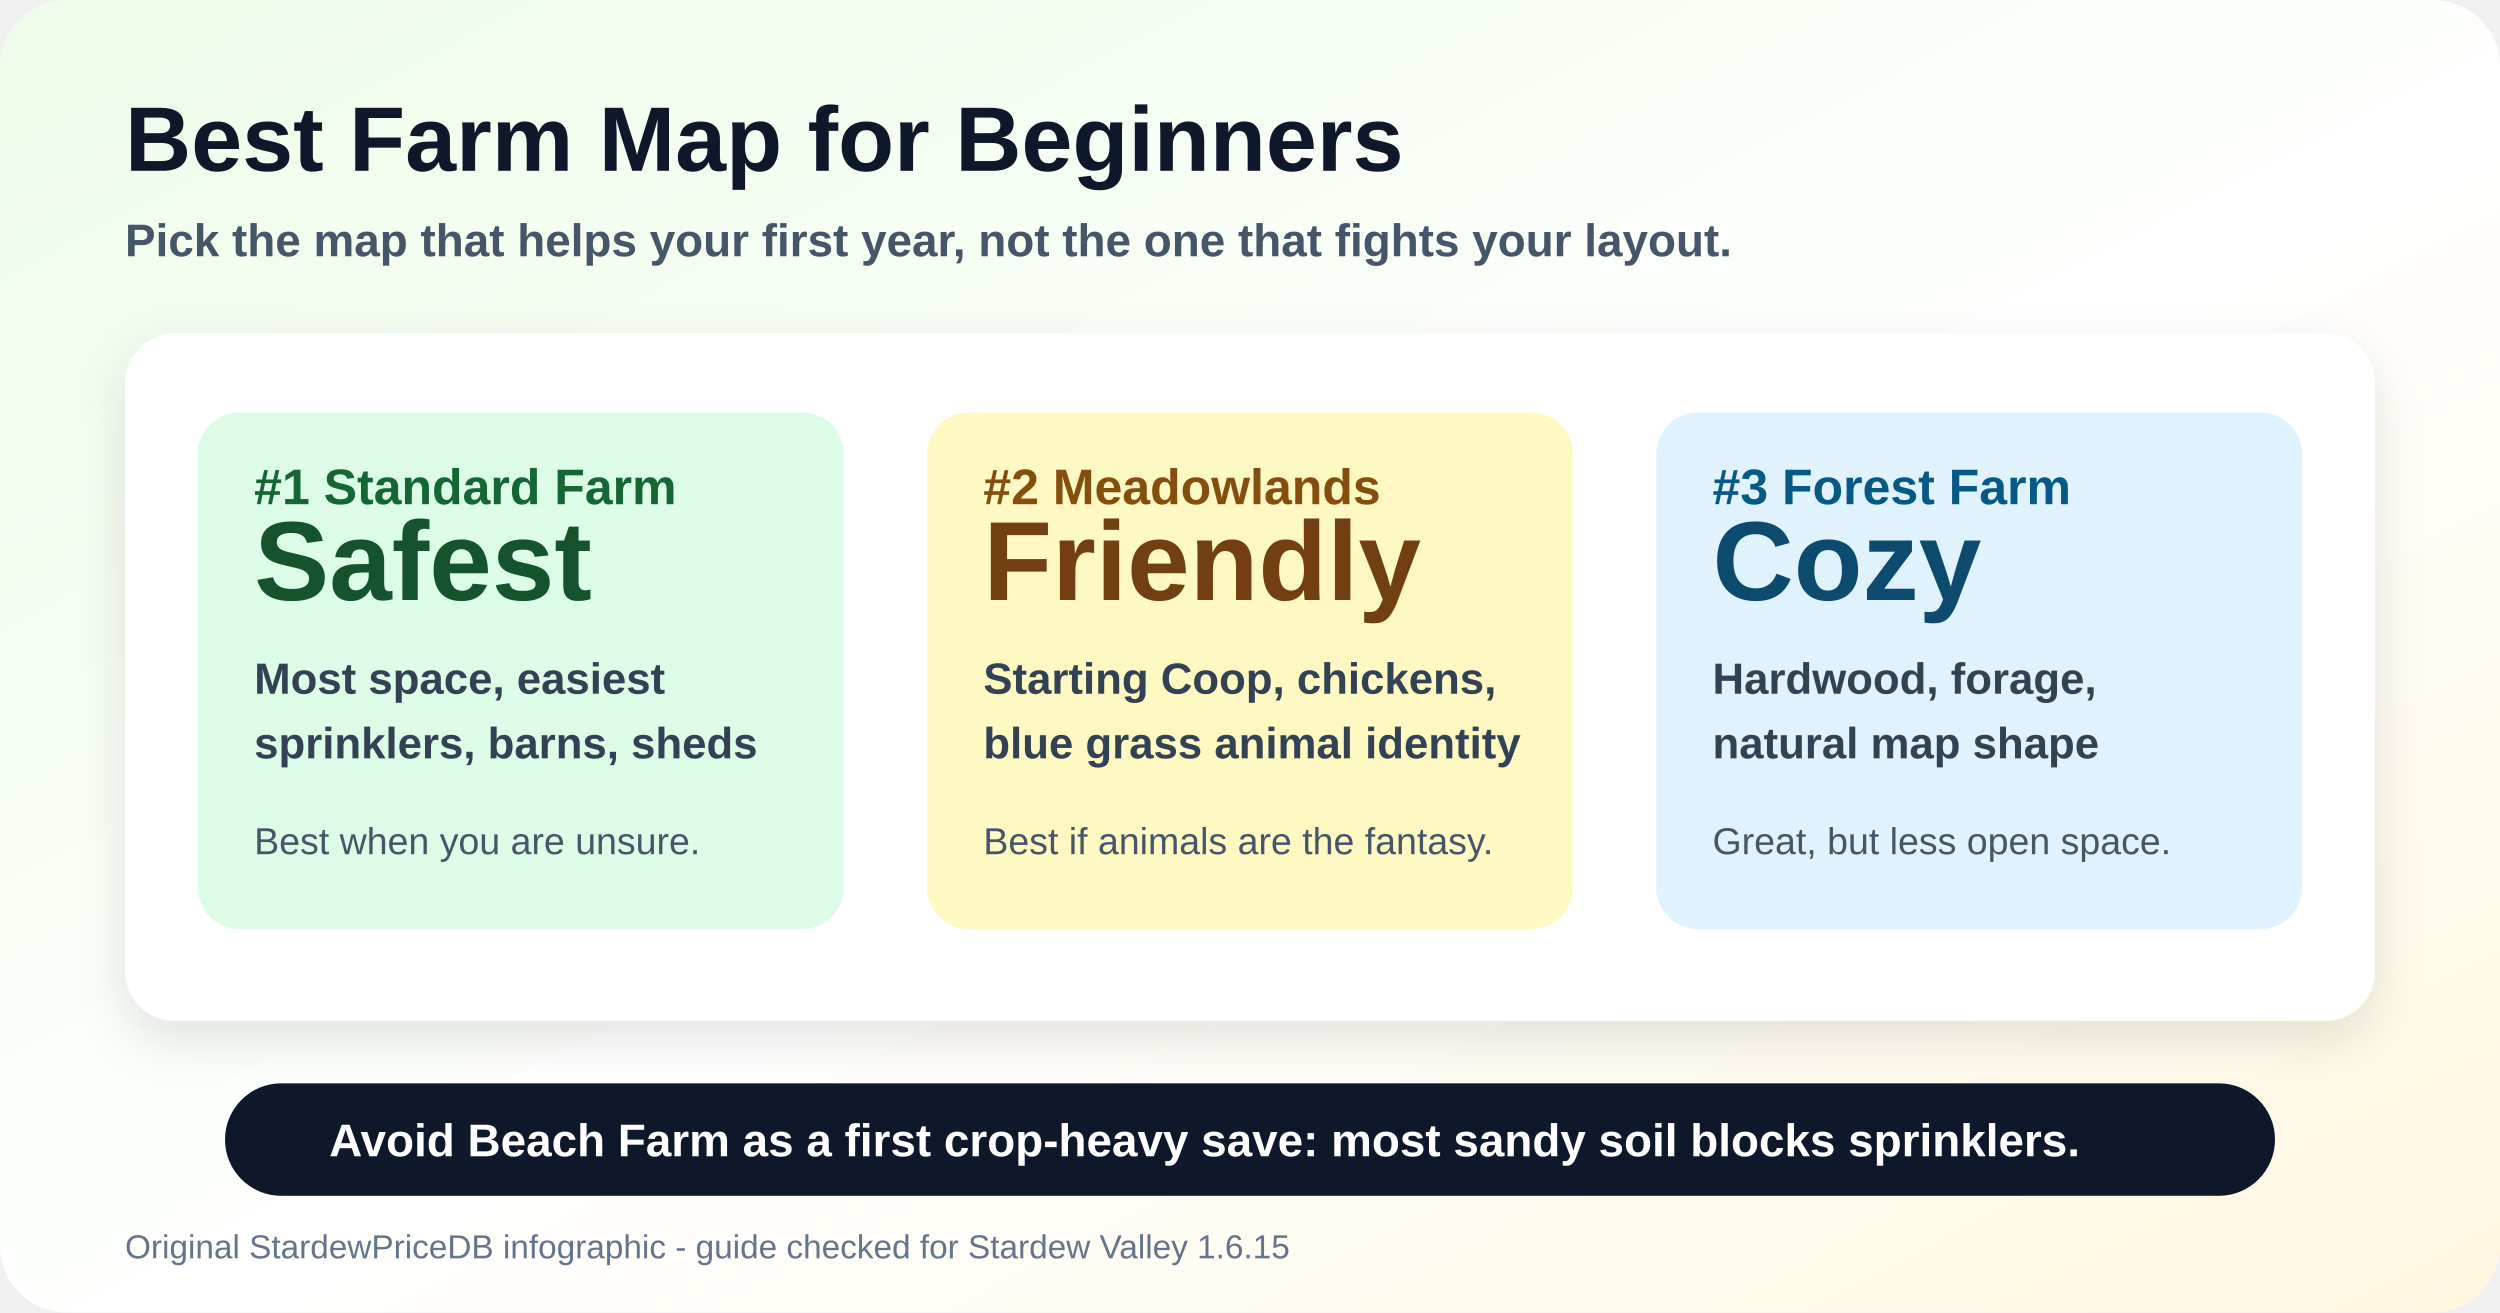
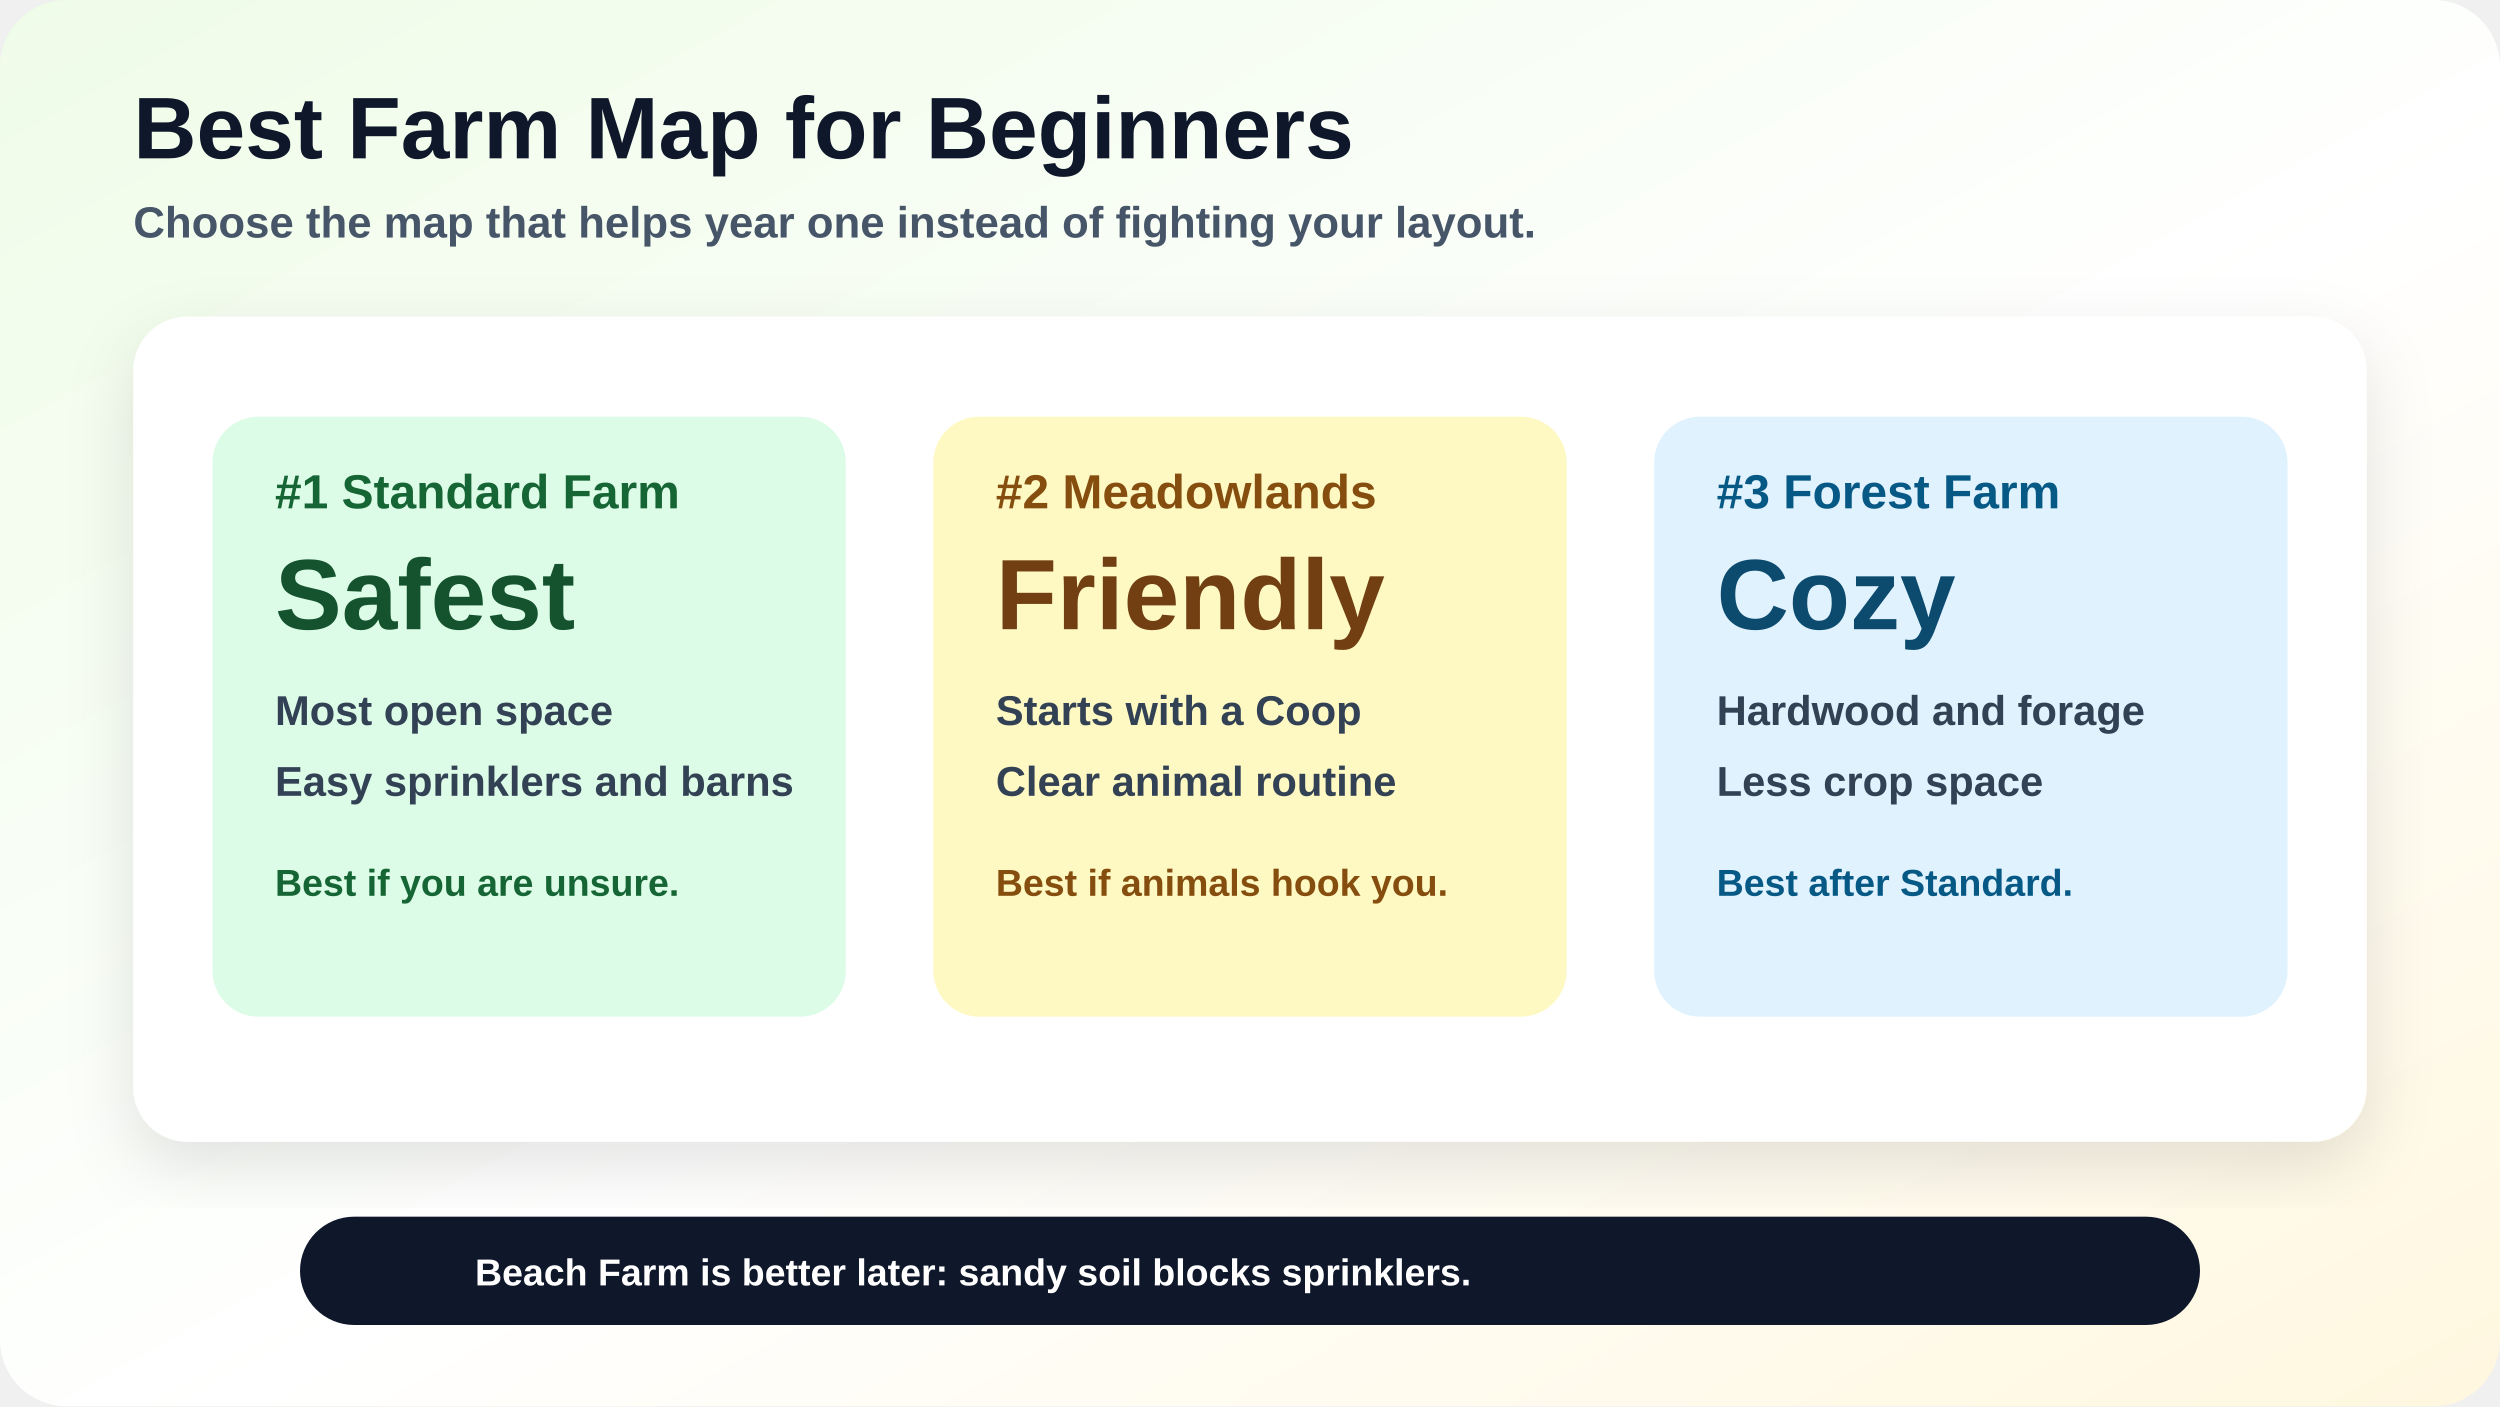
- <svg xmlns="http://www.w3.org/2000/svg" width="1200" height="630" viewBox="0 0 1200 630" role="img" aria-labelledby="title desc">
+ <svg xmlns="http://www.w3.org/2000/svg" width="1200" height="675" viewBox="0 0 1200 675" role="img" aria-labelledby="title desc">
  <defs>
    <linearGradient id="bg" x1="0" y1="0" x2="1" y2="1">
-       <stop offset="0" stop-color="#eefce8" />
+       <stop offset="0" stop-color="#effce8" />
      <stop offset="0.55" stop-color="#ffffff" />
      <stop offset="1" stop-color="#fff7df" />
    </linearGradient>
-     <filter id="shadow" x="-10%" y="-10%" width="120%" height="120%">
-       <feDropShadow dx="0" dy="9" stdDeviation="12" flood-color="#0f172a" flood-opacity="0.11" />
+     <filter id="shadow" x="-8%" y="-8%" width="116%" height="116%">
+       <feDropShadow dx="0" dy="12" stdDeviation="16" flood-color="#0f172a" flood-opacity="0.11" />
    </filter>
  </defs>
-   <rect width="1200" height="630" rx="32" fill="url(#bg)" />
-   <text x="60" y="82" fill="#0f172a" font-family="Arial, Helvetica, sans-serif" font-size="44" font-weight="900">Best Farm Map for Beginners</text>
-   <text x="60" y="123" fill="#475569" font-family="Arial, Helvetica, sans-serif" font-size="22" font-weight="700">Pick the map that helps your first year, not the one that fights your layout.</text>
-   <rect x="60" y="160" width="1080" height="330" rx="24" fill="#ffffff" filter="url(#shadow)" />
+   <rect width="1200" height="675" rx="32" fill="url(#bg)" />
  <g font-family="Arial, Helvetica, sans-serif">
-     <rect x="95" y="198" width="310" height="248" rx="20" fill="#dcfce7" />
-     <text x="122" y="242" fill="#166534" font-size="24" font-weight="900">#1 Standard Farm</text>
-     <text x="122" y="288" fill="#14532d" font-size="54" font-weight="900">Safest</text>
-     <text x="122" y="333" fill="#334155" font-size="21" font-weight="700">Most space, easiest</text>
-     <text x="122" y="364" fill="#334155" font-size="21" font-weight="700">sprinklers, barns, sheds</text>
-     <text x="122" y="410" fill="#475569" font-size="18">Best when you are unsure.</text>
-     <rect x="445" y="198" width="310" height="248" rx="20" fill="#fef9c3" />
-     <text x="472" y="242" fill="#854d0e" font-size="24" font-weight="900">#2 Meadowlands</text>
-     <text x="472" y="288" fill="#713f12" font-size="54" font-weight="900">Friendly</text>
-     <text x="472" y="333" fill="#334155" font-size="21" font-weight="700">Starting Coop, chickens,</text>
-     <text x="472" y="364" fill="#334155" font-size="21" font-weight="700">blue grass animal identity</text>
-     <text x="472" y="410" fill="#475569" font-size="18">Best if animals are the fantasy.</text>
-     <rect x="795" y="198" width="310" height="248" rx="20" fill="#e0f2fe" />
-     <text x="822" y="242" fill="#075985" font-size="24" font-weight="900">#3 Forest Farm</text>
-     <text x="822" y="288" fill="#0c4a6e" font-size="54" font-weight="900">Cozy</text>
-     <text x="822" y="333" fill="#334155" font-size="21" font-weight="700">Hardwood, forage,</text>
-     <text x="822" y="364" fill="#334155" font-size="21" font-weight="700">natural map shape</text>
-     <text x="822" y="410" fill="#475569" font-size="18">Great, but less open space.</text>
+     <text x="64" y="76" fill="#0f172a" font-size="42" font-weight="900">Best Farm Map for Beginners</text>
+     <text x="64" y="114" fill="#475569" font-size="21" font-weight="700">Choose the map that helps year one instead of fighting your layout.</text>
+     <rect x="64" y="152" width="1072" height="396" rx="26" fill="#ffffff" filter="url(#shadow)" />
+     <rect x="102" y="200" width="304" height="288" rx="22" fill="#dcfce7" />
+     <rect x="448" y="200" width="304" height="288" rx="22" fill="#fef9c3" />
+     <rect x="794" y="200" width="304" height="288" rx="22" fill="#e0f2fe" />
+     <text x="132" y="244" fill="#166534" font-size="23" font-weight="900">#1 Standard Farm</text>
+     <text x="132" y="302" fill="#14532d" font-size="48" font-weight="900">Safest</text>
+     <text x="132" y="348" fill="#334155" font-size="20" font-weight="800">Most open space</text>
+     <text x="132" y="382" fill="#334155" font-size="20" font-weight="800">Easy sprinklers and barns</text>
+     <text x="132" y="430" fill="#166534" font-size="18" font-weight="700">Best if you are unsure.</text>
+     <text x="478" y="244" fill="#854d0e" font-size="23" font-weight="900">#2 Meadowlands</text>
+     <text x="478" y="302" fill="#713f12" font-size="48" font-weight="900">Friendly</text>
+     <text x="478" y="348" fill="#334155" font-size="20" font-weight="800">Starts with a Coop</text>
+     <text x="478" y="382" fill="#334155" font-size="20" font-weight="800">Clear animal routine</text>
+     <text x="478" y="430" fill="#854d0e" font-size="18" font-weight="700">Best if animals hook you.</text>
+     <text x="824" y="244" fill="#075985" font-size="23" font-weight="900">#3 Forest Farm</text>
+     <text x="824" y="302" fill="#0c4a6e" font-size="48" font-weight="900">Cozy</text>
+     <text x="824" y="348" fill="#334155" font-size="20" font-weight="800">Hardwood and forage</text>
+     <text x="824" y="382" fill="#334155" font-size="20" font-weight="800">Less crop space</text>
+     <text x="824" y="430" fill="#075985" font-size="18" font-weight="700">Best after Standard.</text>
+     <rect x="144" y="584" width="912" height="52" rx="26" fill="#0f172a" />
+     <text x="228" y="617" fill="#ffffff" font-size="18" font-weight="900">Beach Farm is better later: sandy soil blocks sprinklers.</text>
  </g>
-   <rect x="108" y="520" width="984" height="54" rx="27" fill="#0f172a" />
-   <text x="158" y="555" fill="#ffffff" font-family="Arial, Helvetica, sans-serif" font-size="22" font-weight="900">Avoid Beach Farm as a first crop-heavy save: most sandy soil blocks sprinklers.</text>
-   <text x="60" y="604" fill="#64748b" font-family="Arial, Helvetica, sans-serif" font-size="16">Original StardewPriceDB infographic - guide checked for Stardew Valley 1.6.15</text>
</svg>
